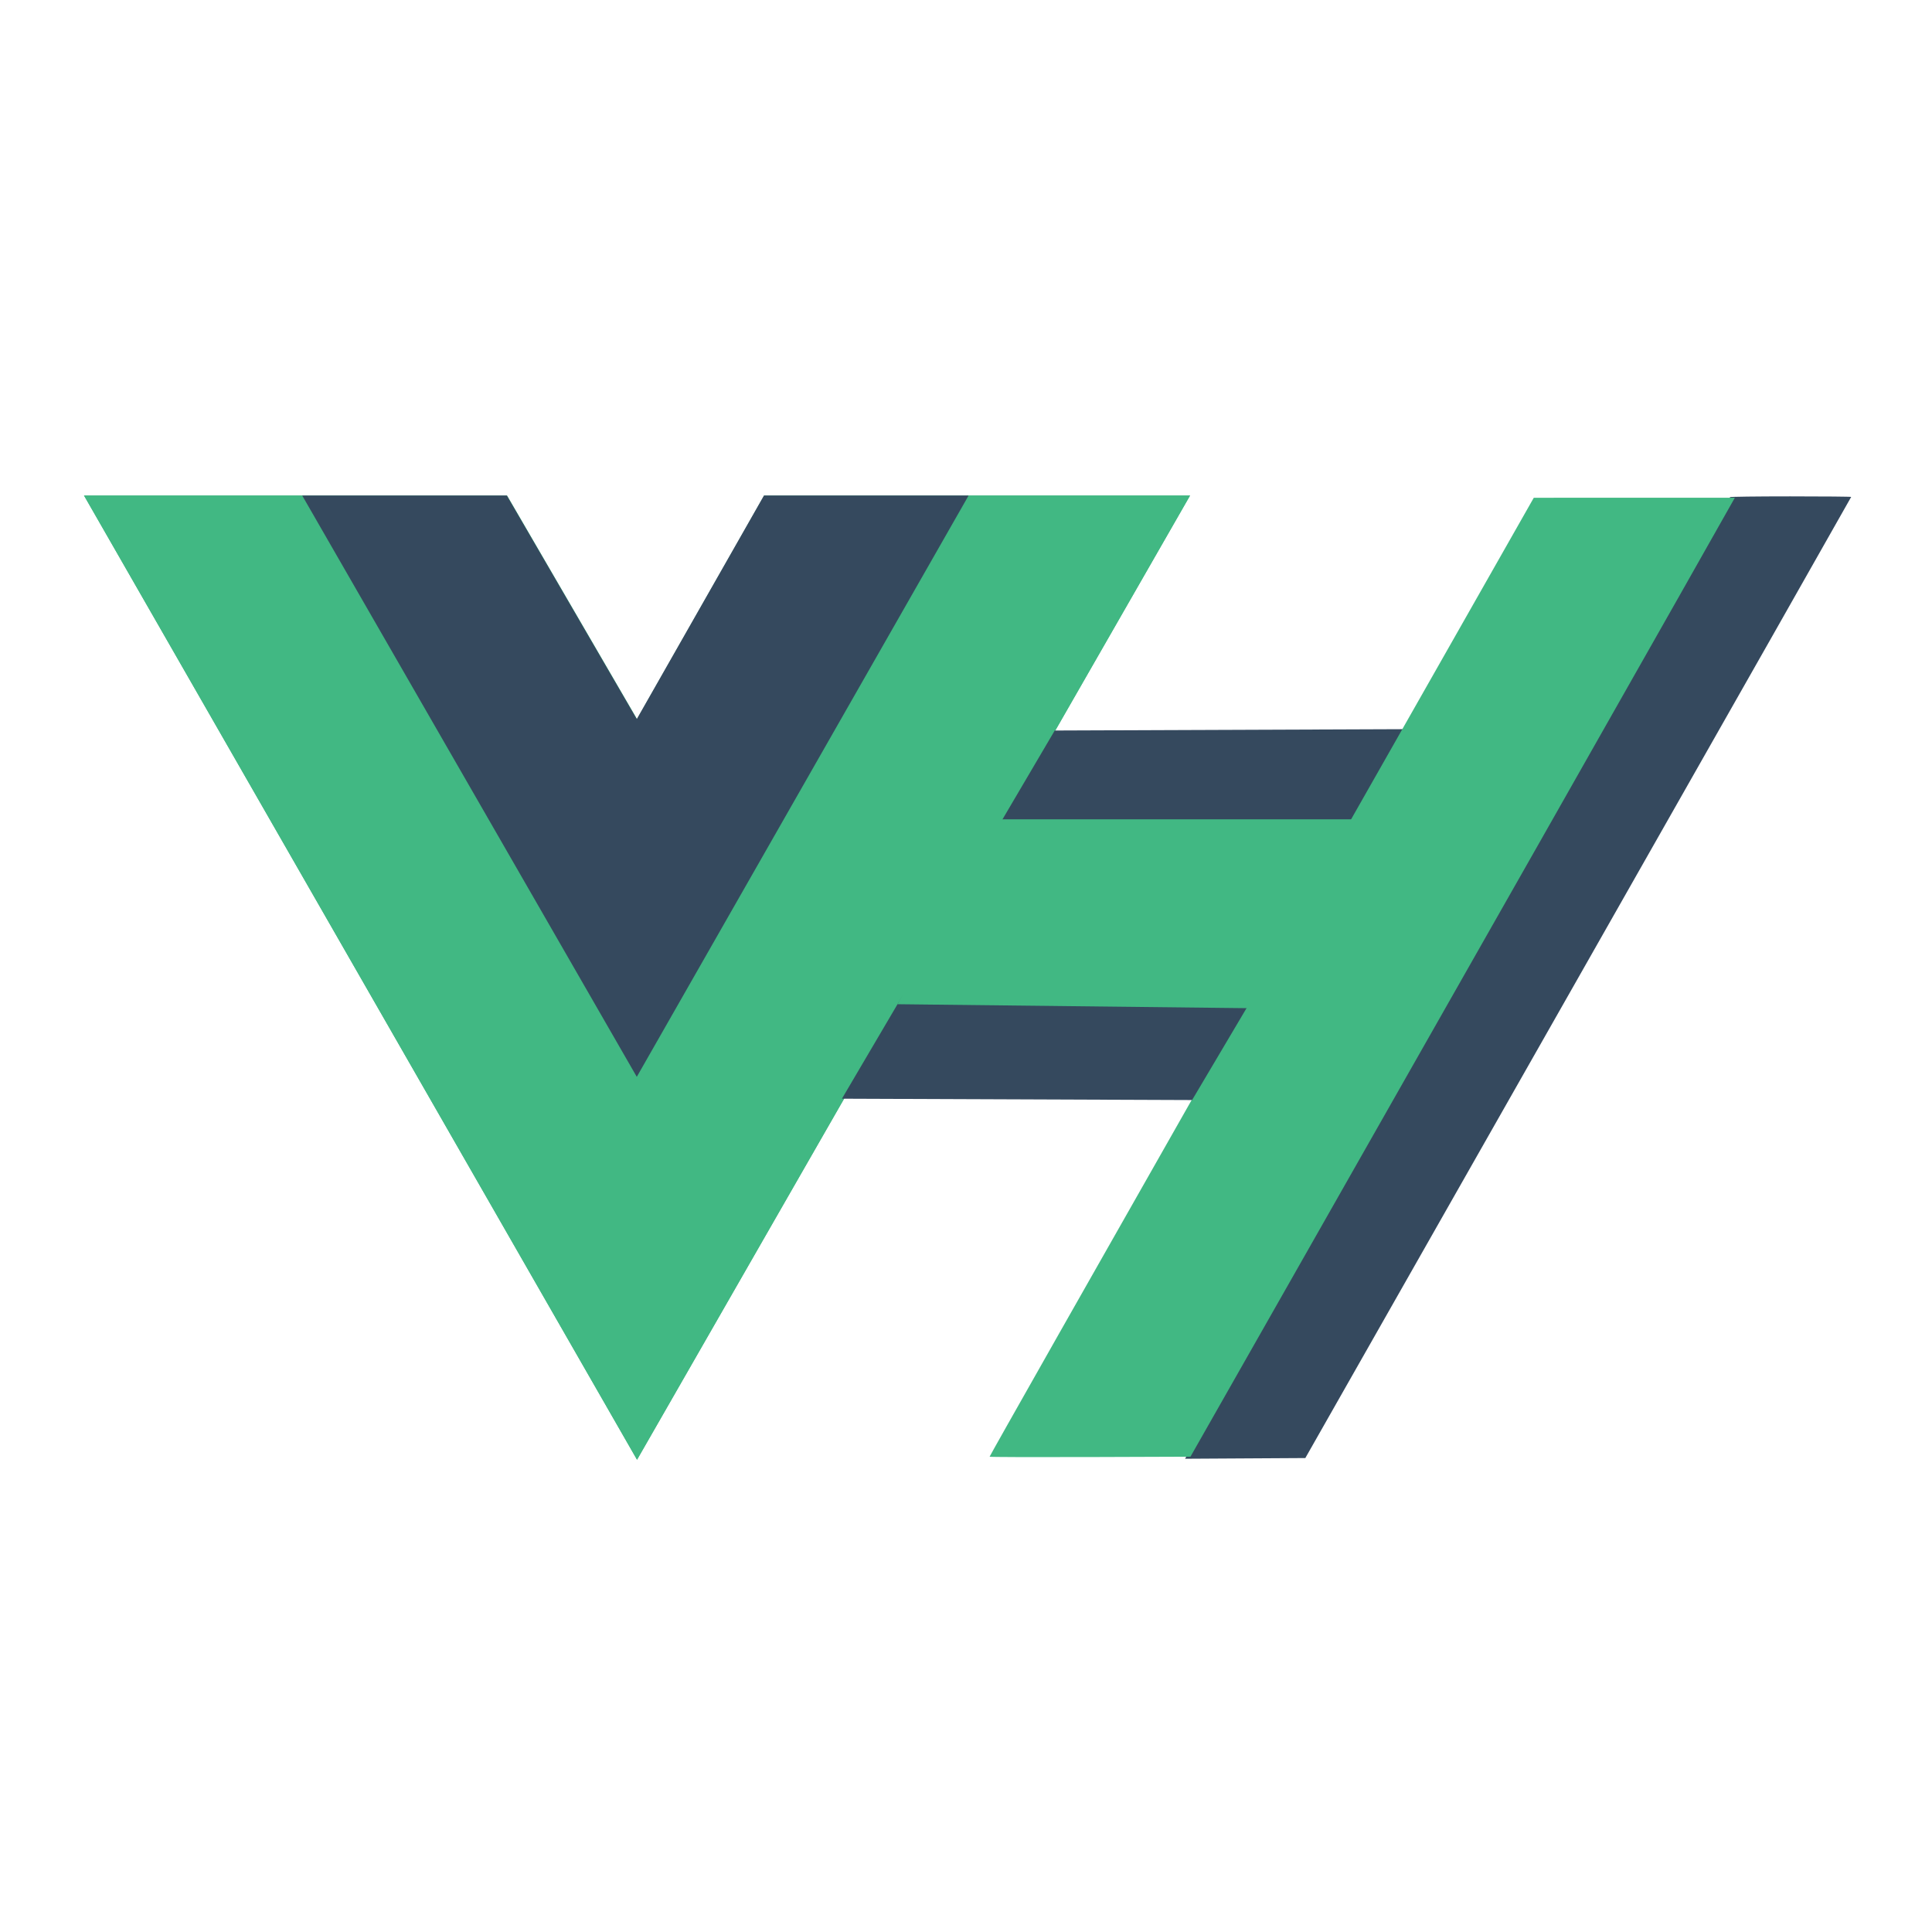
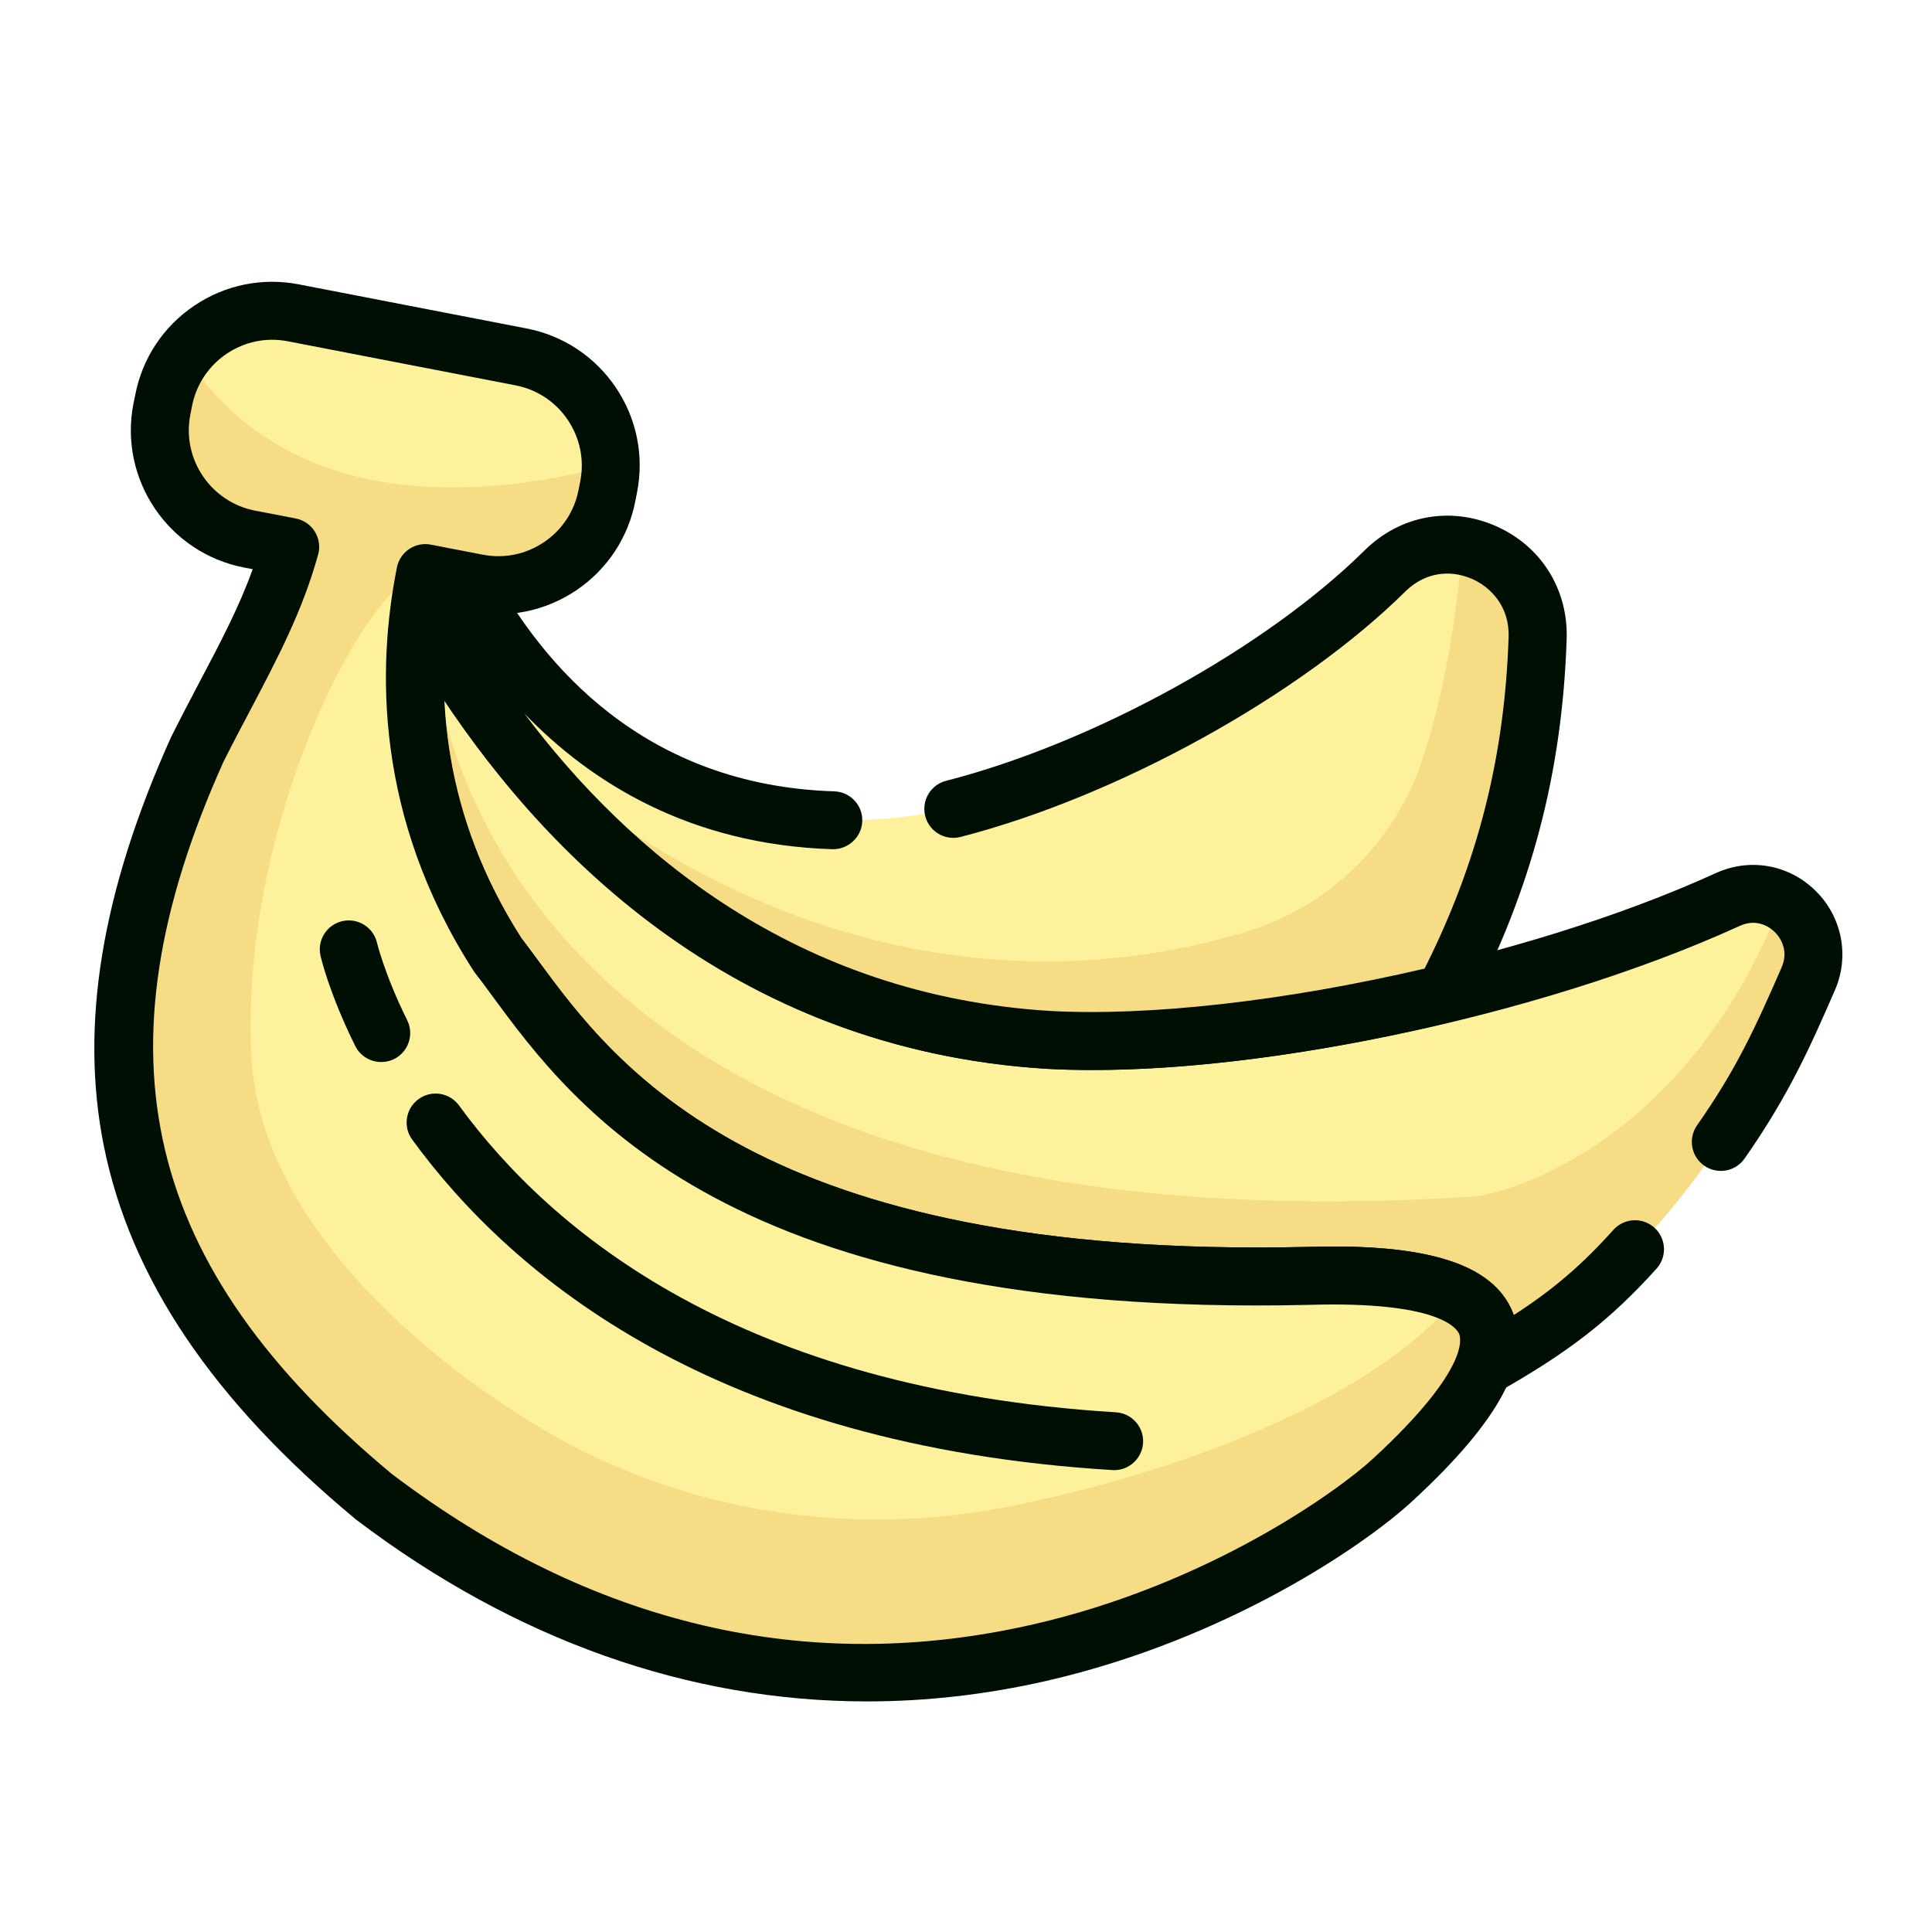
- <svg xmlns="http://www.w3.org/2000/svg" width="1200" height="1200" class="icon" viewBox="0 0 3280.944 2800">
-   <path fill="#41b883" d="M1645.332 601.004h375.675L1081.82 2238.478 142.636 601.004h718.477l220.708 379.704 216.013-379.704z" />
-   <path fill="#41b883" d="M142.636 601.004l939.185 1637.474 939.186-1637.474h-375.675l-563.51 982.484-568.208-982.484z" />
-   <path fill="#35495e" d="M513.188 601.004l568.207 987.23 563.511-987.23h-347.498l-216.013 379.704-220.708-379.704zM1607.792 1311.83l594.678 2.293 187.353-316.325-598.662 2.292zM2198.506 1909.57C2867.436 732.7 2939.502 605.426 2937.874 603.78c-.715-.723 45.303-1.314 102.262-1.314s103.562.428 103.562.951c0 .523-208.57 367.978-463.491 816.567L2216.715 2235.6l-102.1.596-102.102.596z" />
-   <path fill="#41b883" d="M1680.563 2233.328c0-1.34 168.208-298.145 440.375-777.048a4135645.775 4135645.775 0 00337.619-594.19l146.13-257.25 170.746-.04 170.747-.04-5.536 9.741c-3.044 5.358-43.727 77.302-90.407 159.875-85.356 150.992-337.562 595.163-656.602 1156.373l-172 302.559-170.536.588c-93.795.322-170.536.069-170.536-.567z" />
-   <path fill="#35495e" d="M1429.783 1625.351l594.679 2.292 187.353-316.324-598.662 2.292z" />
-   <path fill="#41b883" d="M1524.207 1464.903l608.285 6.877 173.746-320.909h-619.072z" />
+ <svg xmlns="http://www.w3.org/2000/svg" t="1667803369269" class="icon" viewBox="0 0 1024 1024" version="1.1" p-id="2034" width="200" height="200">
+   <path d="M915.866 476.723c-98.048 44.749-255.693 80.23-360.499 74.394-182.733-11.366-284.314-141.875-332.749-230.963-7.014 49.971-2.97 117.094 41.165 185.805 40.141 51.866 107.008 177.613 429.414 170.24 50.022-1.485 110.49 4.096 93.082 48.435 92.058-51.917 141.363-135.168 172.186-205.773 11.674-26.88-15.872-54.323-42.598-42.138z" fill="#FDF29B" p-id="2035" />
+   <path d="M944.23 477.645c-43.725 113.818-126.618 150.63-161.434 156.416C253.03 668.877 230.912 354.15 230.912 354.15l-9.779-21.043c-4.557 48.282 2.202 109.875 42.598 172.851 40.141 51.866 107.008 177.613 429.414 170.24 50.022-1.485 110.49 4.096 93.082 48.435 92.058-51.917 141.363-135.168 172.186-205.773 7.322-16.794-0.666-33.792-14.182-41.216z" fill="#F7DC86" p-id="2036" />
+   <path d="M786.227 740.045c-3.635 0-7.219-1.28-10.086-3.789a15.278 15.278 0 0 1-4.198-17.203c3.635-9.216 1.331-12.493 0.563-13.568-2.611-3.738-16.026-15.821-78.899-13.926-307.302 6.861-389.018-104.346-433.05-164.147-3.174-4.352-6.144-8.397-9.011-12.032-0.256-0.358-0.512-0.717-0.768-1.126-48.128-74.957-50.176-148.07-43.418-196.25 0.922-6.554 5.939-11.776 12.493-12.954 6.502-1.178 13.056 1.946 16.23 7.782 52.173 95.846 150.067 212.378 320.256 222.976 96.512 5.325 251.699-26.726 353.126-73.062 17.92-8.192 38.656-4.557 52.736 9.318a47.232 47.232 0 0 1 10.24 52.992c-12.339 28.262-23.962 54.989-47.77 88.986a15.36 15.36 0 0 1-21.402 3.789 15.36 15.36 0 0 1-3.789-21.402c20.582-29.389 30.669-51.2 44.8-83.661 4.301-9.882-1.69-16.896-3.635-18.79-1.894-1.894-8.858-7.629-18.432-3.277-107.11 48.896-265.216 81.459-367.718 75.776-163.328-10.138-264.038-112.998-319.13-195.379 1.997 44.39 15.667 86.579 40.909 126.054 2.867 3.686 5.837 7.782 9.011 12.083 40.704 55.296 116.429 158.31 407.45 151.654 57.344-1.741 90.675 6.861 104.806 26.931 1.792 2.509 3.482 5.581 4.762 9.216 21.248-13.722 36.352-26.829 53.094-45.466a15.375 15.375 0 0 1 22.835 20.582c-24.576 27.29-46.694 44.544-84.582 65.894-2.253 1.331-4.813 1.997-7.424 1.997z" fill="#000F04" p-id="2037" />
+   <path d="M814.95 338.227c1.434-43.11-50.227-65.997-80.896-35.635-78.285 77.466-192.461 134.093-292.403 132.198-111.104-3.482-168.96-76.749-195.738-127.078l-13.056-2.509c2.406 14.336 5.427 30.925 9.114 48.026 54.118 85.197 152.166 187.955 313.344 197.99 59.802 3.328 136.806-6.81 210.074-24.422 36.25-69.427 47.667-132.045 49.562-188.57z" fill="#FDF29B" p-id="2038" />
+   <path d="M775.168 289.434c-2.714 32.41-8.755 76.749-22.016 115.2a141.527 141.527 0 0 1-92.314 89.088c-76.544 23.552-230.349 41.216-393.574-104.294 57.446 75.725 149.35 153.037 288.102 161.69 59.802 3.328 136.806-6.81 210.074-24.422 36.147-69.376 47.565-131.942 49.459-188.518 0.922-26.266-17.92-44.954-39.731-48.742z" fill="#F7DC86" p-id="2039" />
+   <path d="M579.174 567.142c-8.55 0-16.742-0.205-24.627-0.666-167.987-10.445-269.722-117.299-325.478-205.056-0.973-1.536-1.69-3.226-2.048-5.018-3.226-15.104-6.349-31.488-9.267-48.691-0.819-4.966 0.819-10.035 4.403-13.517 3.584-3.533 8.704-5.018 13.67-4.096l13.005 2.509c4.557 0.87 8.448 3.789 10.65 7.885 27.955 52.531 82.33 115.763 182.682 118.938 8.499 0.256 15.155 7.373 14.848 15.821-0.256 8.499-7.578 15.053-15.821 14.848-75.674-2.406-128.205-35.533-163.277-71.936 55.091 73.37 143.974 149.299 278.426 157.645 52.787 2.918 124.928-5.222 198.707-22.426 28.211-56.115 42.445-112.179 44.544-175.718 0.563-16.282-9.626-26.573-19.354-30.822-12.442-5.427-25.651-2.97-35.379 6.656-55.91 55.296-152.832 108.8-235.776 130.099-8.192 2.099-16.589-2.816-18.688-11.059-2.099-8.192 2.816-16.589 11.059-18.688 78.182-20.07 169.421-70.349 221.85-122.163 18.688-18.483 45.261-23.45 69.325-12.954 24.166 10.547 38.605 33.587 37.734 60.006-2.355 70.656-18.637 132.659-51.2 195.072-2.048 3.942-5.734 6.81-10.035 7.834-69.325 16.64-135.629 25.498-189.952 25.498z" fill="#000F04" p-id="2040" />
+   <path d="M693.146 676.25c-322.406 7.373-389.274-118.374-429.414-170.24-49.203-76.595-48.538-151.194-38.298-202.24l27.494 5.325c31.846 6.144 62.618-14.643 68.762-46.49l0.87-4.659c6.144-31.846-14.643-62.618-46.49-68.762l-120.576-23.347c-31.846-6.144-62.618 14.643-68.762 46.49l-0.922 4.659c-6.144 31.846 14.643 62.618 46.49 68.762l21.555 4.147c-10.394 37.683-29.696 68.301-49.306 107.418-66.867 148.48-56.166 271.565 93.645 395.981 259.533 196.659 501.658 26.778 540.467-9.37 107.008-99.021 21.402-109.722-45.517-107.674z" fill="#FDF29B" p-id="2041" />
+   <path d="M738.662 783.923c50.995-47.155 58.214-74.24 44.595-89.498a176.998 176.998 0 0 0-10.394-7.782c-43.52 54.835-146.586 93.133-235.571 111.36-88.166 18.022-180.173 2.97-256.563-44.646-74.189-46.234-143.053-115.712-147.405-192.512-7.014-124.416 63.232-257.843 92.109-257.126 47.974 1.178 74.803-4.762 87.859-20.429 3.994-6.144 6.912-13.107 8.346-20.736l0.922-4.608c0.717-3.789 1.075-7.526 1.075-11.213-139.469 35.584-200.346-18.176-225.741-59.085-5.427 7.014-9.37 15.36-11.162 24.627l-0.922 4.659c-6.144 31.846 14.643 62.618 46.49 68.762l21.555 4.147c-10.394 37.683-29.696 68.301-49.306 107.418-66.867 148.48-56.166 271.565 93.645 395.981 259.533 196.71 501.658 26.778 540.467-9.318z" fill="#F7DC86" p-id="2042" />
+   <path d="M459.571 901.786c-94.464 0-186.573-32.512-270.694-96.256-0.205-0.154-0.358-0.256-0.512-0.41-75.571-62.771-119.194-127.437-133.325-197.734-12.851-64-1.229-134.758 35.482-216.371 0.102-0.205 0.154-0.358 0.256-0.563 5.018-10.035 9.984-19.405 14.746-28.518 11.162-21.146 21.146-40.038 28.416-60.262l-4.608-0.87c-40.09-7.782-66.406-46.694-58.624-86.784l0.973-4.71c3.738-19.405 14.848-36.198 31.232-47.258 16.384-11.059 36.096-15.104 55.552-11.315L279.04 174.08c19.405 3.738 36.198 14.848 47.309 31.232 11.059 16.384 15.104 36.096 11.315 55.552l-0.922 4.659c-3.738 19.405-14.848 36.198-31.232 47.309-16.384 11.059-36.147 15.104-55.552 11.315l-12.083-2.355c-6.554 46.182-3.379 109.978 38.4 175.36 2.867 3.686 5.837 7.782 9.011 12.083 40.704 55.296 116.429 158.259 407.45 151.654 63.898-1.946 98.611 9.062 109.005 34.509 10.342 25.293-6.4 56.986-52.736 99.84-25.19 23.45-98.253 73.626-194.458 95.693-31.693 7.219-63.488 10.854-94.976 10.854z m-251.853-120.525c106.035 80.282 220.467 107.059 340.019 79.667 93.184-21.35 161.843-70.912 180.429-88.218 49.766-46.029 46.387-62.822 45.21-65.69-1.229-2.918-10.701-17.51-79.77-15.411h-0.102c-306.995 7.066-388.915-104.346-432.896-164.147-3.174-4.352-6.144-8.397-9.011-12.032-0.256-0.358-0.512-0.717-0.768-1.126-52.429-81.613-50.944-161.178-40.448-213.555a15.355 15.355 0 0 1 17.971-12.083l27.494 5.325c11.366 2.202 22.886-0.154 32.512-6.656a43.11 43.11 0 0 0 18.278-27.648l0.922-4.659c2.202-11.366-0.154-22.886-6.656-32.512a43.11 43.11 0 0 0-27.648-18.278L152.576 180.89c-11.366-2.202-22.886 0.154-32.512 6.656a43.238 43.238 0 0 0-18.278 27.648l-0.922 4.659c-4.557 23.45 10.854 46.234 34.304 50.79l21.555 4.147c4.198 0.819 7.885 3.328 10.138 6.963 2.253 3.635 2.918 8.038 1.741 12.186-8.192 29.798-21.658 55.296-35.891 82.33-4.659 8.858-9.523 18.022-14.336 27.648-69.478 154.573-42.803 267.469 89.344 377.344z m485.427-105.011z" fill="#000F04" p-id="2043" />
+   <path d="M590.541 779.213c-0.307 0-0.614 0-0.973-0.051-210.432-12.8-317.952-102.298-371.098-175.155-5.018-6.861-3.482-16.486 3.379-21.453 6.861-5.018 16.435-3.482 21.453 3.379 49.254 67.482 149.606 150.477 348.16 162.611a15.36 15.36 0 0 1 14.387 16.282 15.386 15.386 0 0 1-15.309 14.387zM202.035 562.893c-5.632 0-11.11-3.123-13.773-8.55-13.824-27.904-18.278-47.155-18.432-47.974a15.36 15.36 0 0 1 29.952-6.81c0.051 0.154 3.994 16.845 16.026 41.165a15.34 15.34 0 0 1-13.773 22.17z" fill="#000F04" p-id="2044" />
</svg>
